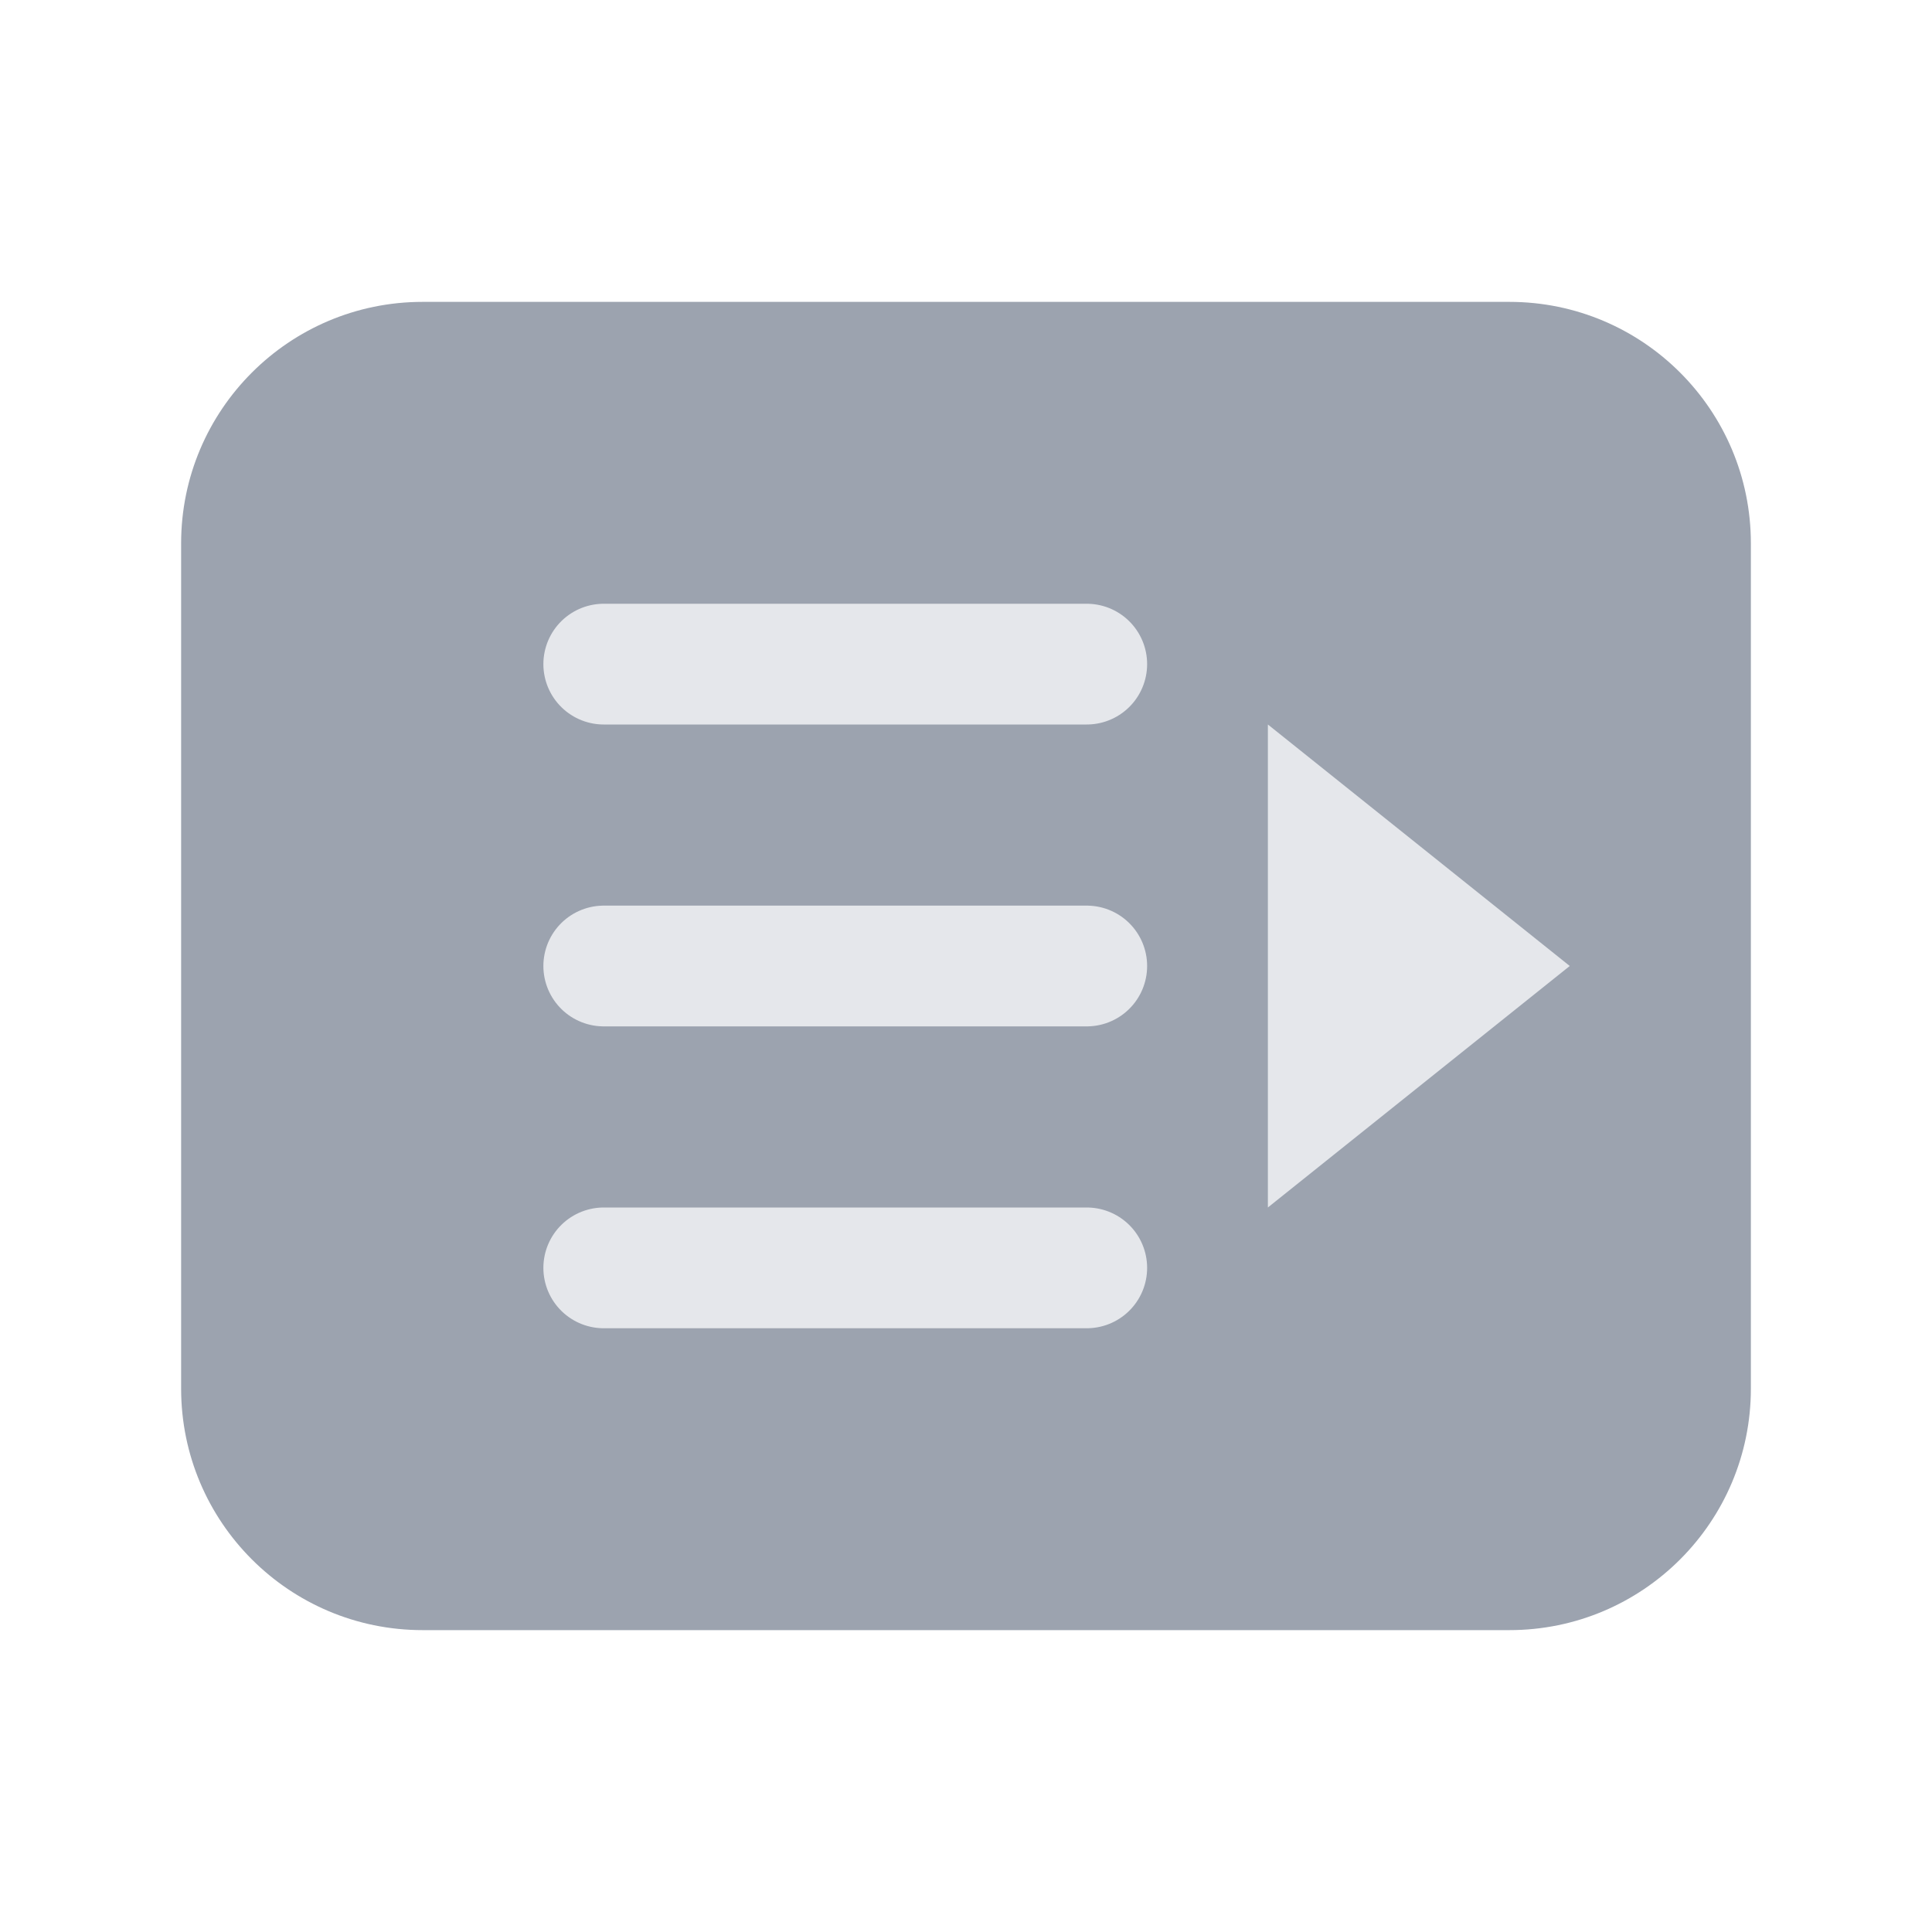
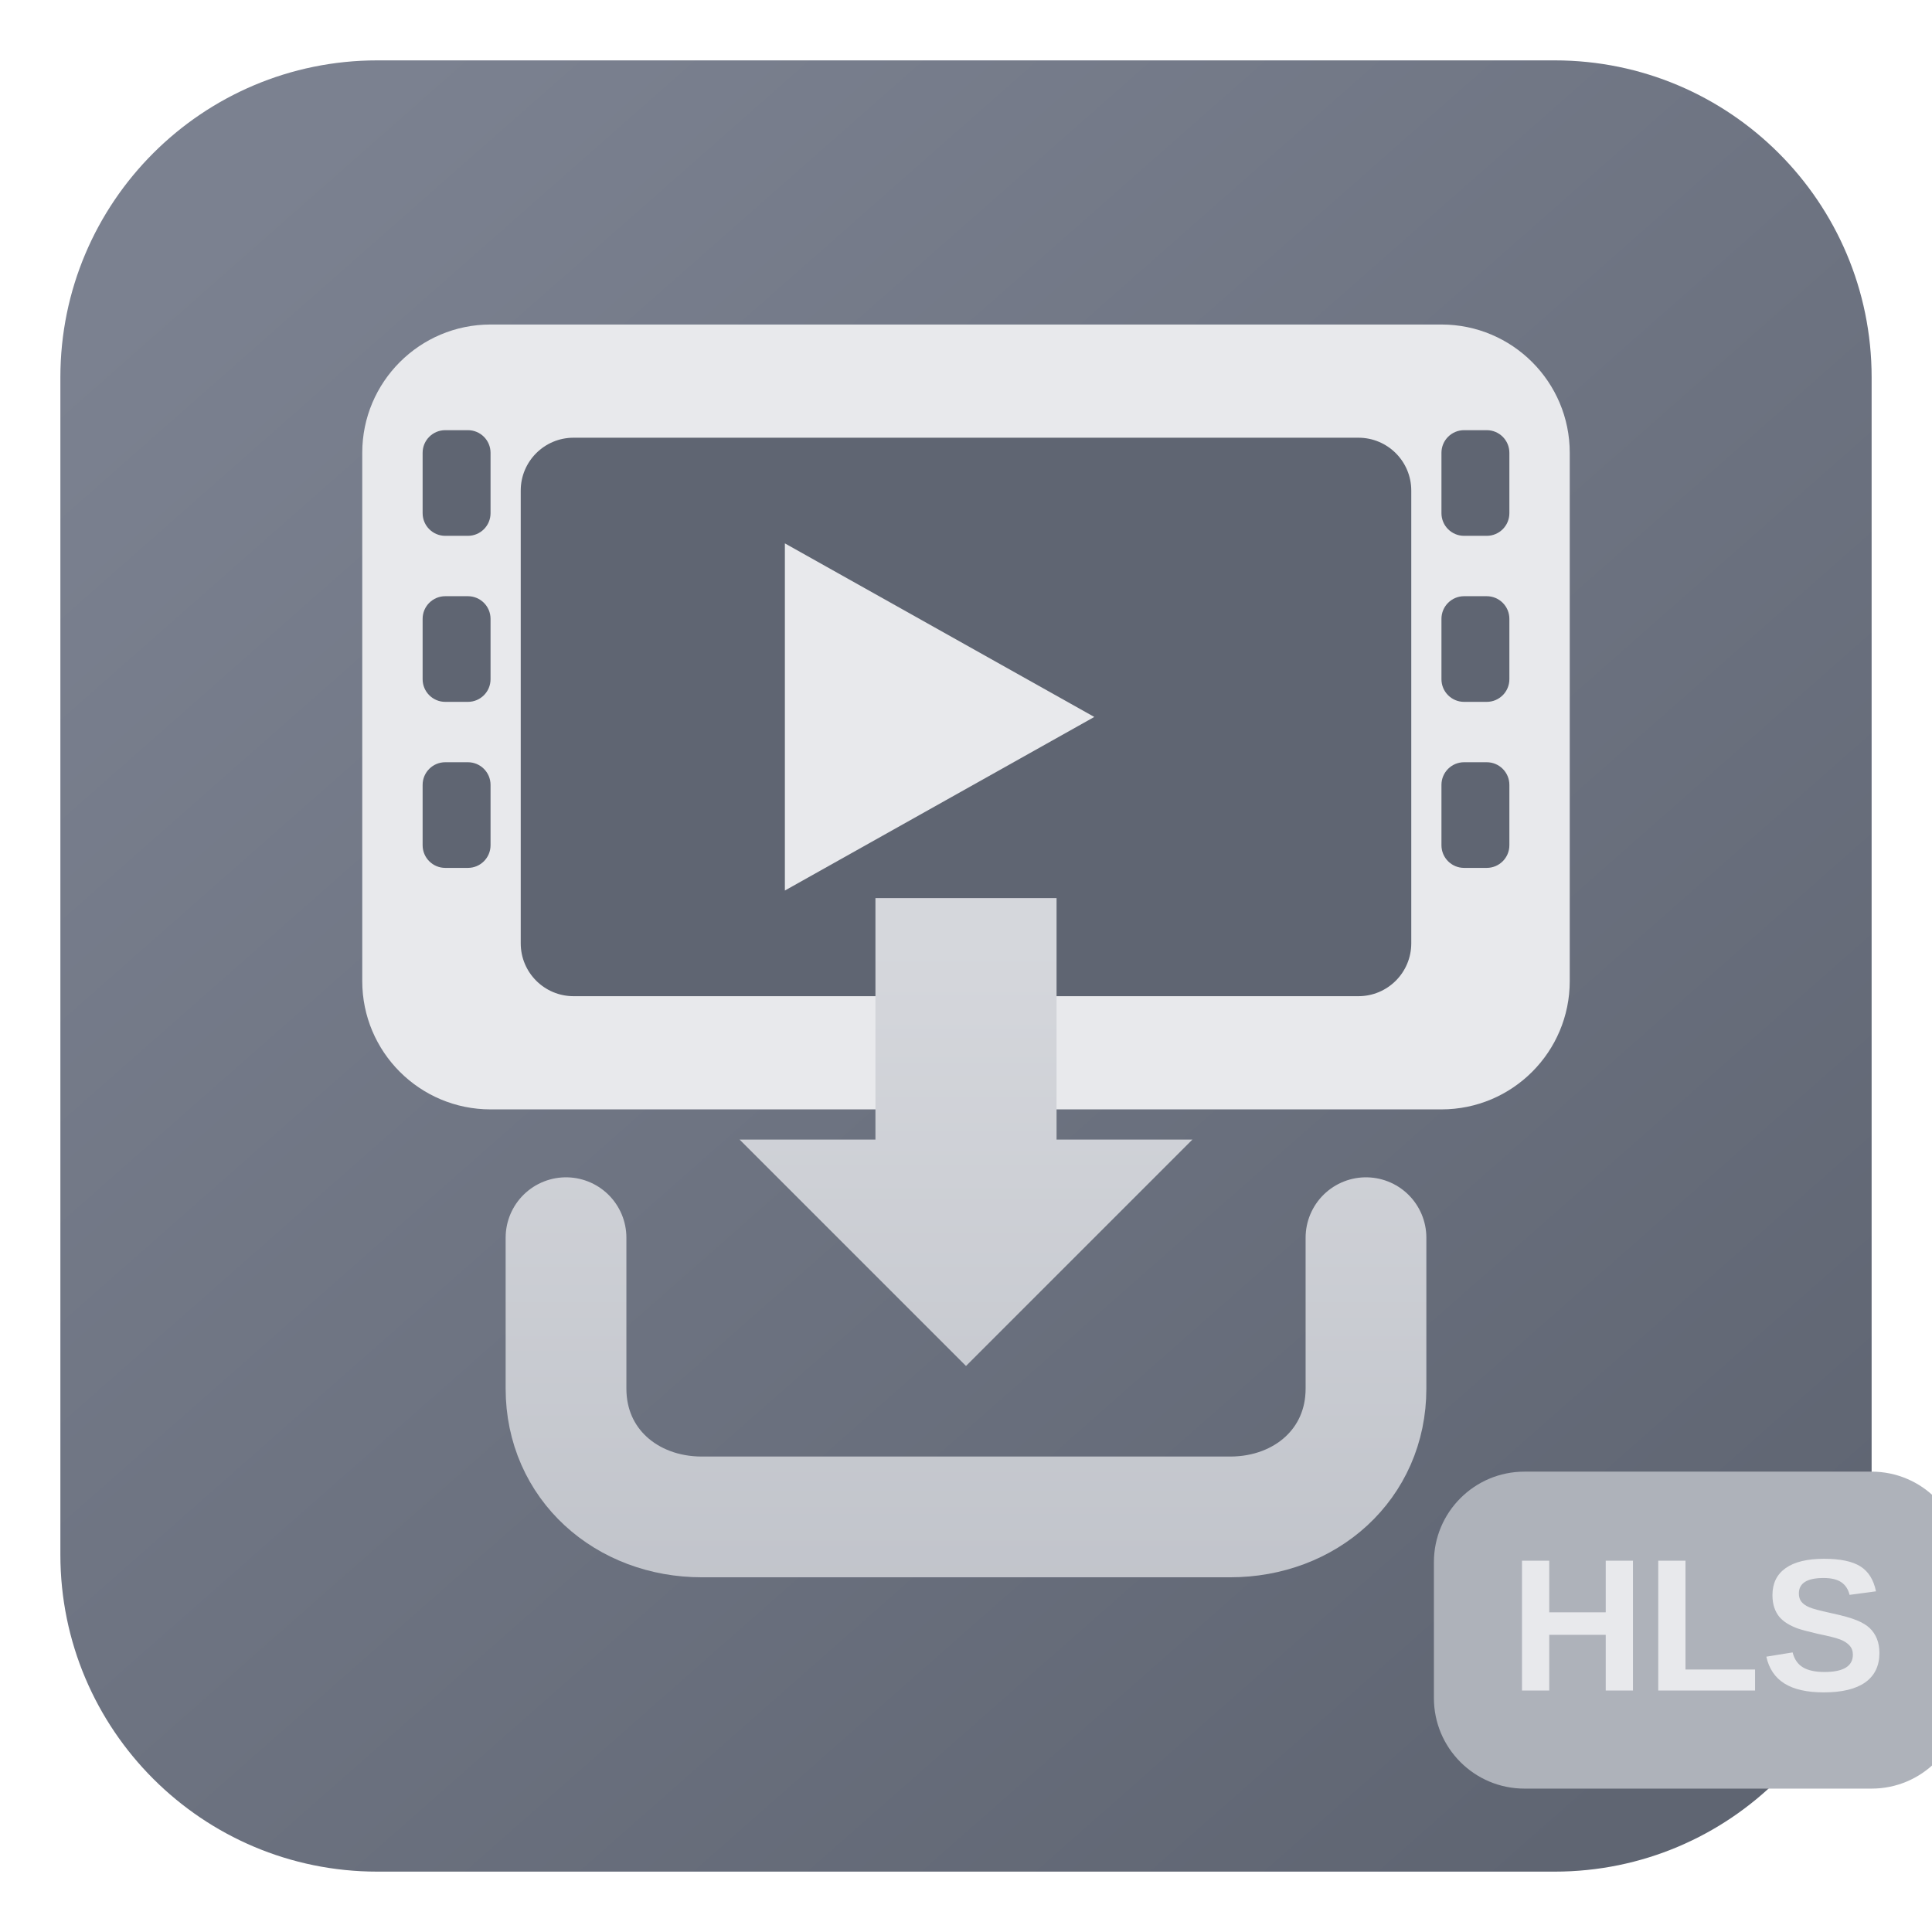
- <svg xmlns="http://www.w3.org/2000/svg" width="32" height="32" viewBox="0 0 32 32">
-   <rect x="3" y="5" width="26" height="22" rx="4" fill="#9ca3af" />
-   <path d="M10 11h8M10 16h8M10 21h8" stroke="#e5e7eb" stroke-width="2" stroke-linecap="round" />
-   <path d="M21 12l5 4-5 4z" fill="#e5e7eb" />
+ <svg xmlns="http://www.w3.org/2000/svg" width="256" height="256" viewBox="0 0 256 256" fill="none">
+   <defs>
+     <linearGradient id="bg" x1="35" y1="25" x2="220" y2="235" gradientUnits="userSpaceOnUse">
+       <stop stop-color="#7B8190" />
+       <stop offset="1" stop-color="#5F6572" />
+     </linearGradient>
+     <linearGradient id="arrow" x1="128" y1="125" x2="128" y2="220" gradientUnits="userSpaceOnUse">
+       <stop stop-color="#D5D7DC" />
+       <stop offset="1" stop-color="#BFC2C9" />
+     </linearGradient>
+   </defs>
+   <rect x="8" y="8" width="240" height="240" rx="42" fill="url(#bg)" />
+   <rect x="48" y="43" width="160" height="104" rx="17" fill="#E8E9EC" />
+   <rect x="69" y="58" width="118" height="74" rx="7" fill="#5F6572" />
+   <g fill="#5F6572">
+     <rect x="56" y="57" width="9" height="14" rx="3" />
+     <rect x="56" y="79" width="9" height="14" rx="3" />
+     <rect x="56" y="101" width="9" height="14" rx="3" />
+     <rect x="191" y="57" width="9" height="14" rx="3" />
+     <rect x="191" y="79" width="9" height="14" rx="3" />
+     <rect x="191" y="101" width="9" height="14" rx="3" />
+   </g>
+   <path d="M104 72 L104 118 L145 95 Z" fill="#E8E9EC" />
+   <path d="M116 119 H140 V151 H158 L128 181 L98 151 H116 Z" fill="url(#arrow)" />
+   <path d="M75 164 V184 C75 194 83 201 93 201 H163 C173 201 181 194 181 184 V164" stroke="url(#arrow)" stroke-width="16" stroke-linecap="round" stroke-linejoin="round" />
+   <rect x="190" y="195" width="70" height="42" rx="12" fill="#AEB2BA" />
+   <text x="225" y="224" text-anchor="middle" font-family="Arial, Helvetica, sans-serif" font-size="25" font-weight="700" fill="#E8E9EC">HLS</text>
</svg>
